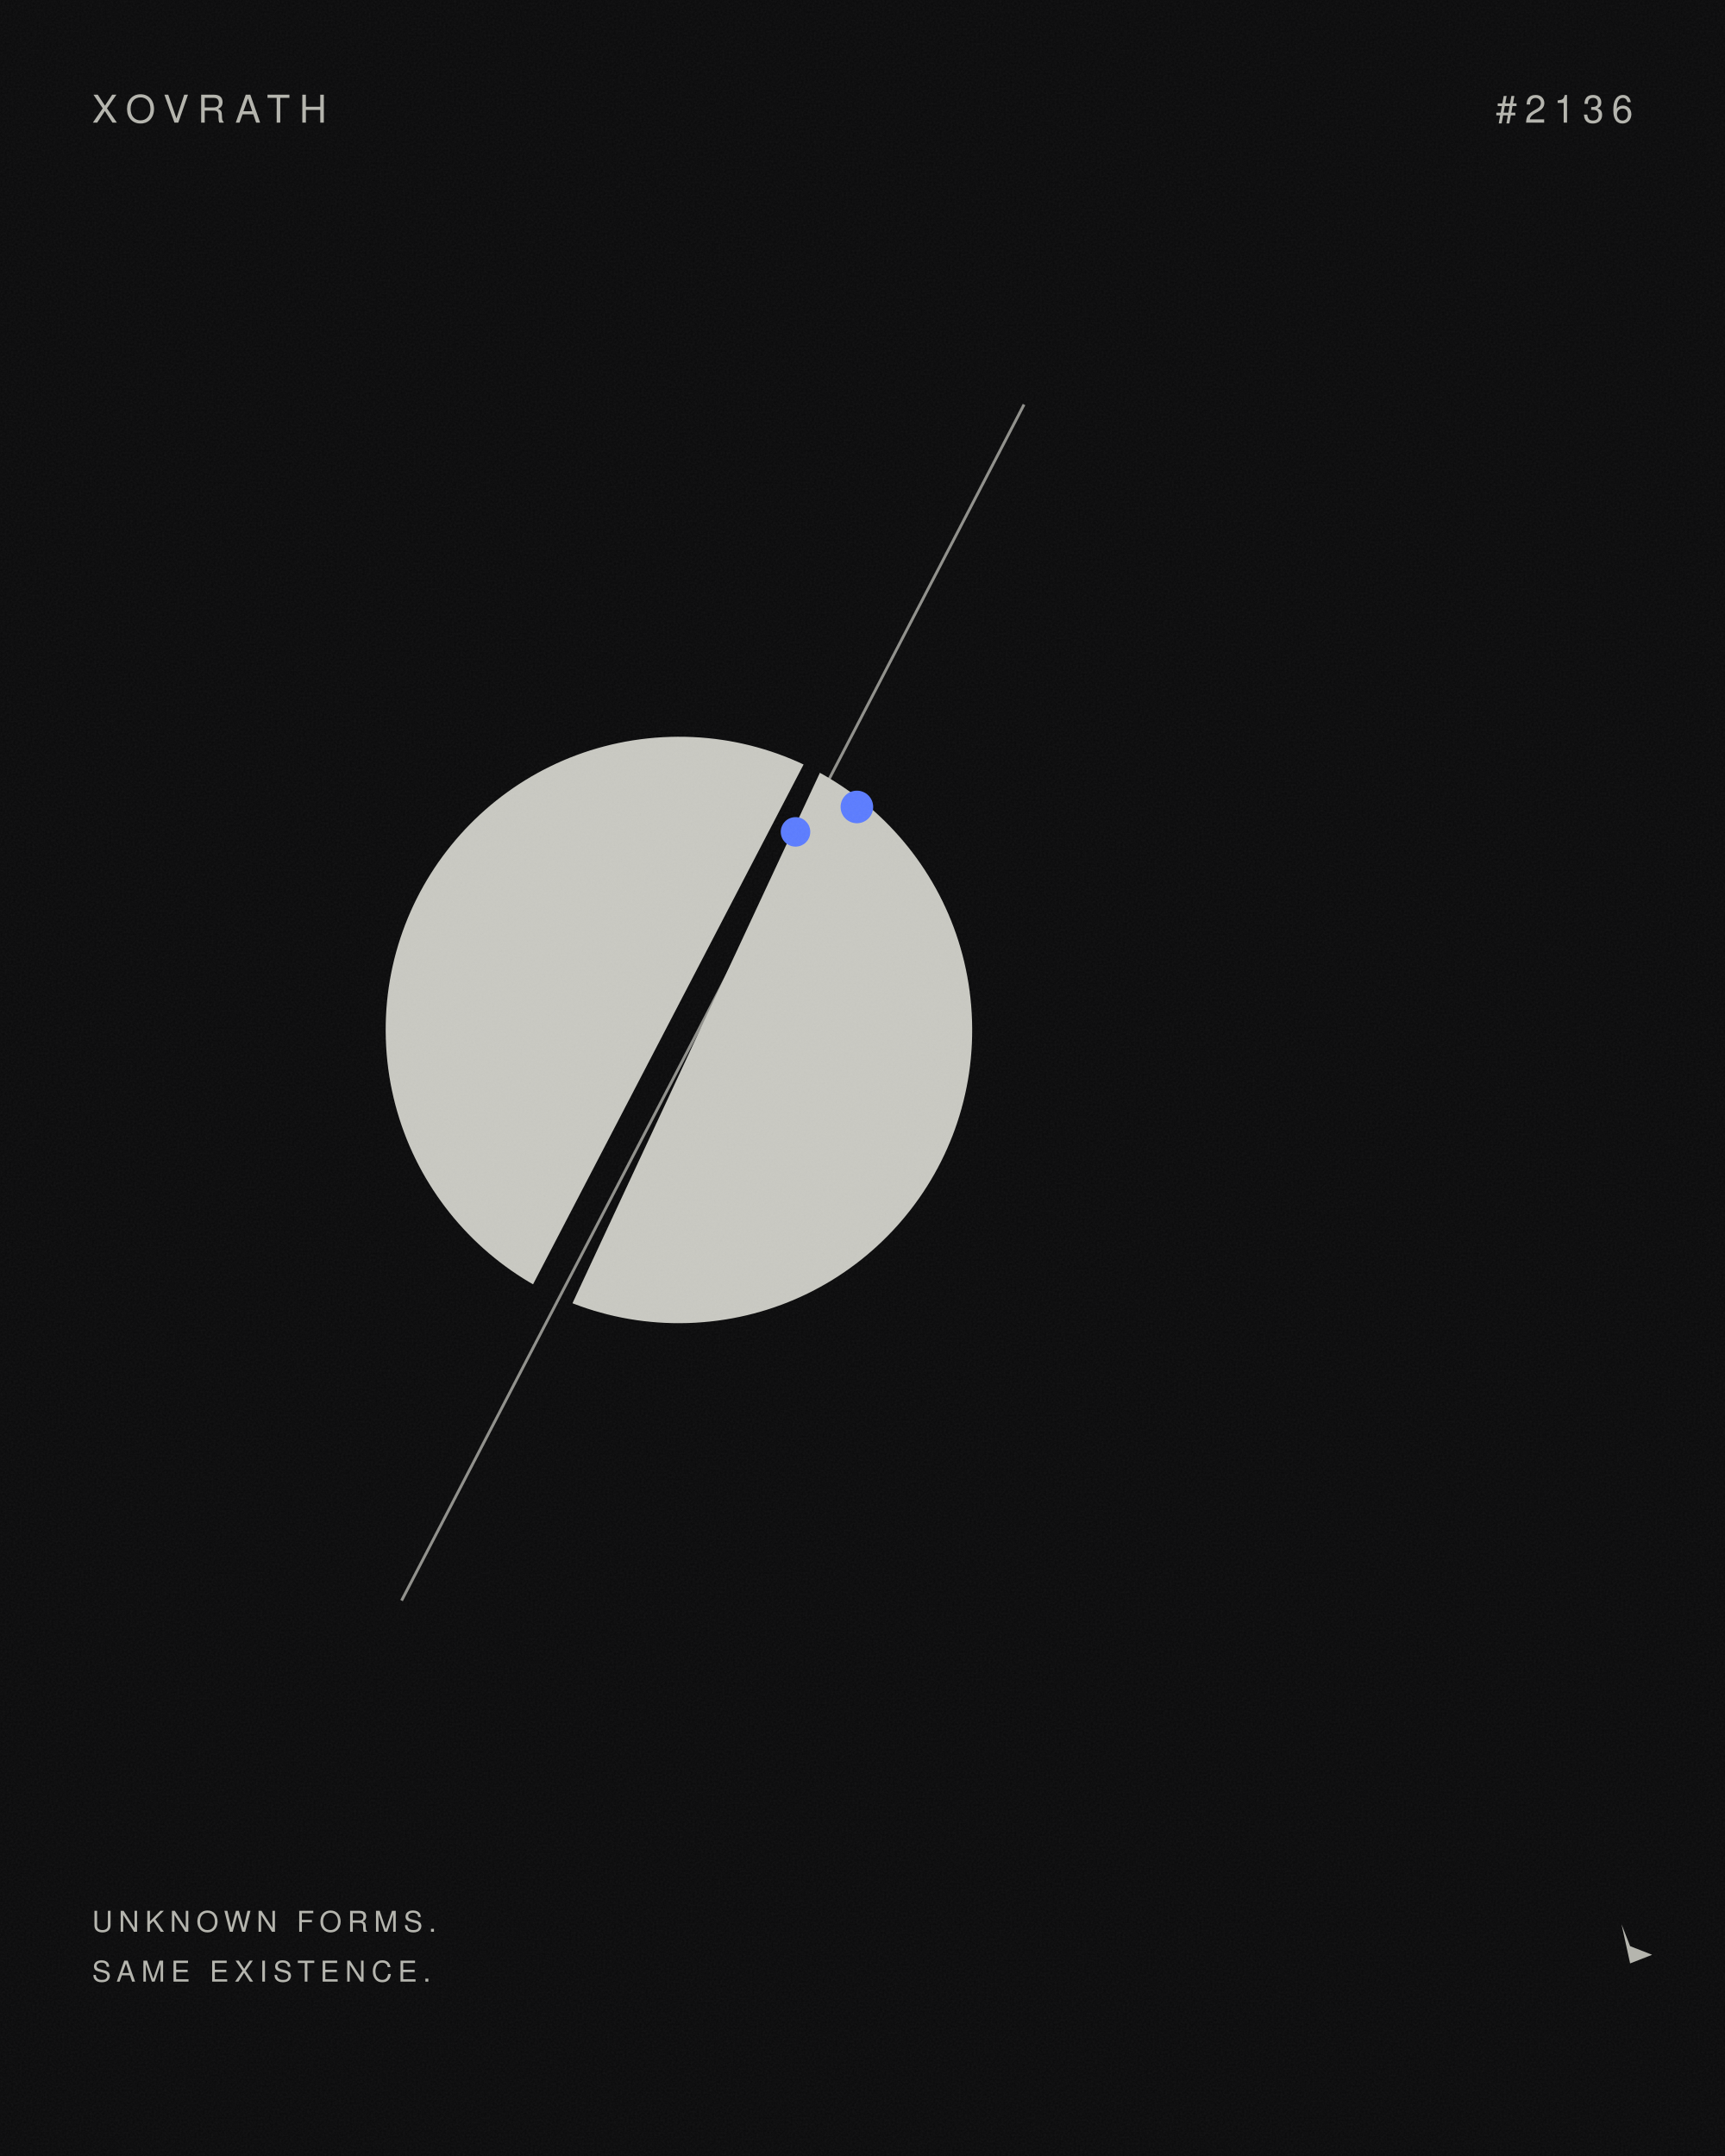
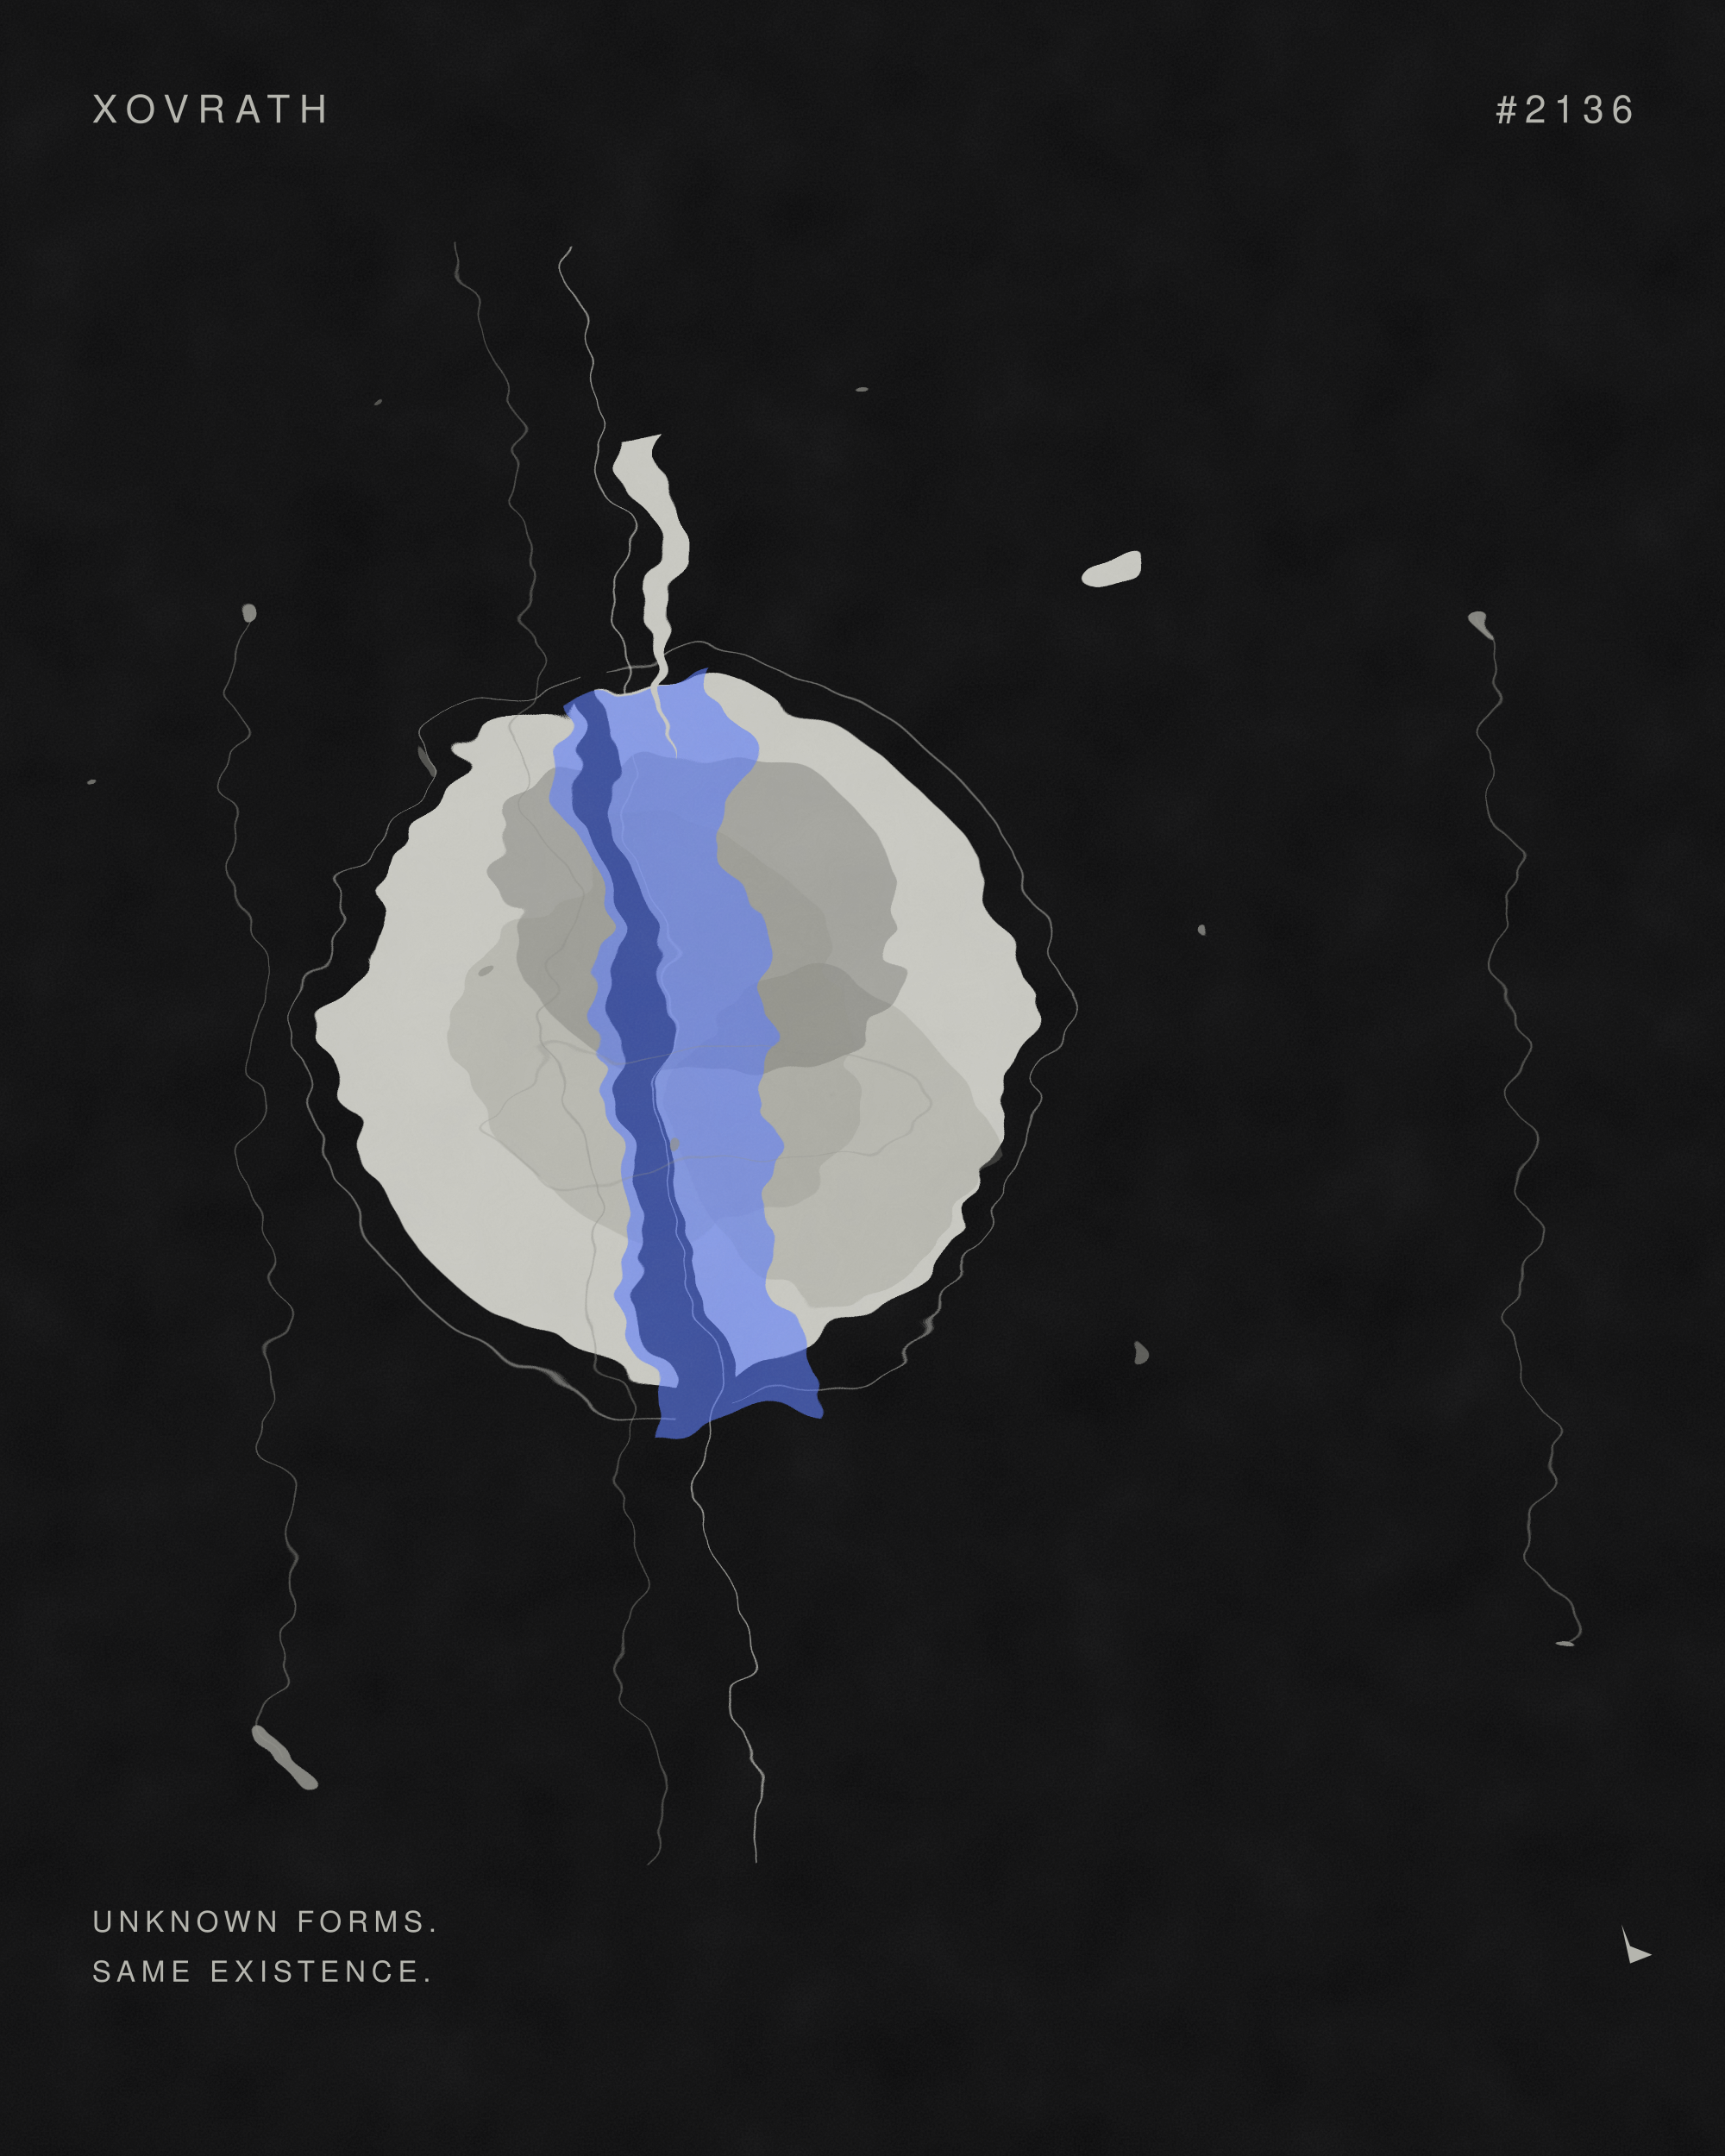
<svg xmlns="http://www.w3.org/2000/svg" viewBox="0 0 900 1125" width="900" height="1125">
+   <defs>
+     <filter id="warp" x="-20%" y="-20%" width="140%" height="140%">
+       <feTurbulence type="fractalNoise" baseFrequency="0.012 0.02" numOctaves="3" seed="2" result="n" />
+       <feDisplacementMap in="SourceGraphic" in2="n" scale="55" />
+     </filter>
+     <filter id="g">
+       <feTurbulence type="fractalNoise" baseFrequency="0.9" numOctaves="2" stitchTiles="stitch" />
+       <feColorMatrix type="saturate" values="0" />
+     </filter>
+     <filter id="g2">
+       <feTurbulence type="fractalNoise" baseFrequency="0.02" numOctaves="4" seed="3" stitchTiles="stitch" />
+       <feColorMatrix type="saturate" values="0" />
+     </filter>
+   </defs>
  <rect width="900" height="1125" fill="#0a0a0b" />
  <g transform="rotate(-3.2 450 545)">
-     <circle cx="354.8" cy="532.1" r="153" fill="#c9c9c2" />
-     <polygon points="539.6,208.5 180.5,813.5 206.8,829.1" fill="#0a0a0b" />
-     <line x1="552.8" y1="216.3" x2="193.7" y2="821.3" stroke="#c9c9c2" stroke-width="1.5" opacity="0.7" />
-     <circle cx="454" cy="421.1" r="8.5" fill="#5b7cff" />
-     <circle cx="421.3" cy="432.3" r="7.7" fill="#5b7cff" />
+     <g filter="url(#warp)">
+       <circle cx="355.2" cy="532.3" r="177.2" fill="#c9c9c2" />
+       <path d="M 521.6 608.5 Q 521.6 608.5 494 632.3 Q 466.4 656.2 441.1 675.7 Q 415.8 695.2 396.9 669.2 Q 377.9 643.2 365.5 615.4 Q 353 587.6 361.2 552.2 Q 369.3 516.8 408.3 509.3 Q 447.4 501.8 474.5 532.3 Q 501.6 562.7 511.6 585.6 Z" fill="#8f8f88" fill-opacity="0.3" />
+       <path d="M 478.8 493.2 Q 478.8 493.2 455.1 530.8 Q 431.4 568.4 376.9 563.1 Q 322.5 557.7 300.9 532.5 Q 279.2 507.2 266.7 474.6 Q 254.2 441.9 277.6 418.8 Q 300.9 395.6 351.9 384.8 Q 402.9 374.1 437.8 405.5 Q 472.7 437 475.8 465.1 Z" fill="#0a0a0b" fill-opacity="0.2" />
+       <path d="M 441.4 547.2 Q 441.4 547.2 435.5 593.8 Q 429.6 640.4 384.5 649.2 Q 339.4 658.1 288.3 615.1 Q 237.1 572 239.7 518.3 Q 242.2 464.6 276.7 446.8 Q 311.2 429.1 338 428 Q 364.8 426.8 402.6 448.6 Q 440.4 470.3 440.9 508.8 Z" fill="#8f8f88" fill-opacity="0.3" />
+       <circle cx="355.2" cy="532.3" r="195.2" fill="none" stroke="#c9c9c2" stroke-width="1" opacity="0.5" />
+       <polygon points="297.4,123.9 348.3,973 400,969.9" fill="#0a0a0b" />
+       <line x1="323.2" y1="122.4" x2="374.1" y2="971.5" stroke="#c9c9c2" stroke-width="1" opacity="0.7" />
+       <line x1="271.5" y1="125.5" x2="322.4" y2="974.6" stroke="#8f8f88" stroke-width="1" opacity="0.45" />
+       <rect x="314.7" y="356.9" width="87.2" height="381" fill="#5b7cff" fill-opacity="0.6" transform="rotate(-3.4 348.7 546.9)" />
+       <polygon points="343.2,225.1 367.2,225.1 355.2,385.1" fill="#c9c9c2" />
+       <circle cx="601.9" cy="312" r="15.7" fill="#c9c9c2" />
+       <line x1="133.8" y1="293.1" x2="133.8" y2="906.3" stroke="#8f8f88" stroke-width="1" opacity="0.5" />
+       <circle cx="133.8" cy="293.1" r="4.5" fill="#8f8f88" opacity="0.9" />
+       <circle cx="133.8" cy="906.3" r="4.8" fill="#8f8f88" opacity="0.9" />
+       <line x1="790.5" y1="348.3" x2="790.5" y2="869.9" stroke="#8f8f88" stroke-width="1" opacity="0.5" />
+       <circle cx="790.5" cy="348.3" r="4.3" fill="#8f8f88" opacity="0.9" />
+       <circle cx="790.5" cy="869.9" r="3" fill="#8f8f88" opacity="0.9" />
+       <circle cx="219.3" cy="199.3" r="2.3" fill="#8f8f88" opacity="0.5" />
+       <circle cx="358.1" cy="600.7" r="3.3" fill="#8f8f88" opacity="0.7" />
+       <circle cx="462.6" cy="197.6" r="2.5" fill="#8f8f88" opacity="0.7" />
+       <circle cx="584" cy="713.5" r="4.8" fill="#8f8f88" opacity="0.6" />
+       <circle cx="227.1" cy="381.1" r="3.7" fill="#8f8f88" opacity="0.5" />
+       <circle cx="255.6" cy="495.2" r="4.3" fill="#8f8f88" opacity="0.7" />
+       <circle cx="634.1" cy="498.9" r="2.3" fill="#8f8f88" opacity="0.8" />
+       <circle cx="53.8" cy="383.5" r="2.1" fill="#8f8f88" opacity="0.7" />
+       <ellipse cx="366.2" cy="574.9" rx="114.5" ry="33.5" fill="none" stroke="#8f8f88" stroke-width="1.2" opacity="0.3" transform="rotate(-1 366.2 574.9)" />
+     </g>
  </g>
-   <filter id="g">
-     <feTurbulence type="fractalNoise" baseFrequency="0.9" numOctaves="2" stitchTiles="stitch" />
-     <feColorMatrix type="saturate" values="0" />
-   </filter>
-   <rect width="900" height="1125" filter="url(#g)" opacity="0.06" />
+   <rect width="900" height="1125" filter="url(#g)" opacity="0.07" />
+   <rect width="900" height="1125" filter="url(#g2)" opacity="0.06" />
  <text x="48" y="64" font-family="Helvetica, Arial, sans-serif" font-size="20" letter-spacing="5" fill="#b5b5ae">XOVRATH</text>
  <text x="852" y="64" text-anchor="end" font-family="Helvetica, Arial, sans-serif" font-size="20" letter-spacing="4" fill="#b5b5ae">#2136</text>
  <text x="48" y="1008" font-family="Helvetica, Arial, sans-serif" font-size="15" letter-spacing="3" fill="#b5b5ae">UNKNOWN FORMS.</text>
  <text x="48" y="1034" font-family="Helvetica, Arial, sans-serif" font-size="15" letter-spacing="3" fill="#b5b5ae">SAME EXISTENCE.</text>
  <path d="M 846 1004 L 850.5 1015.5 L 862 1020 L 850.5 1024.5 Z" fill="#b5b5ae" />
</svg>
